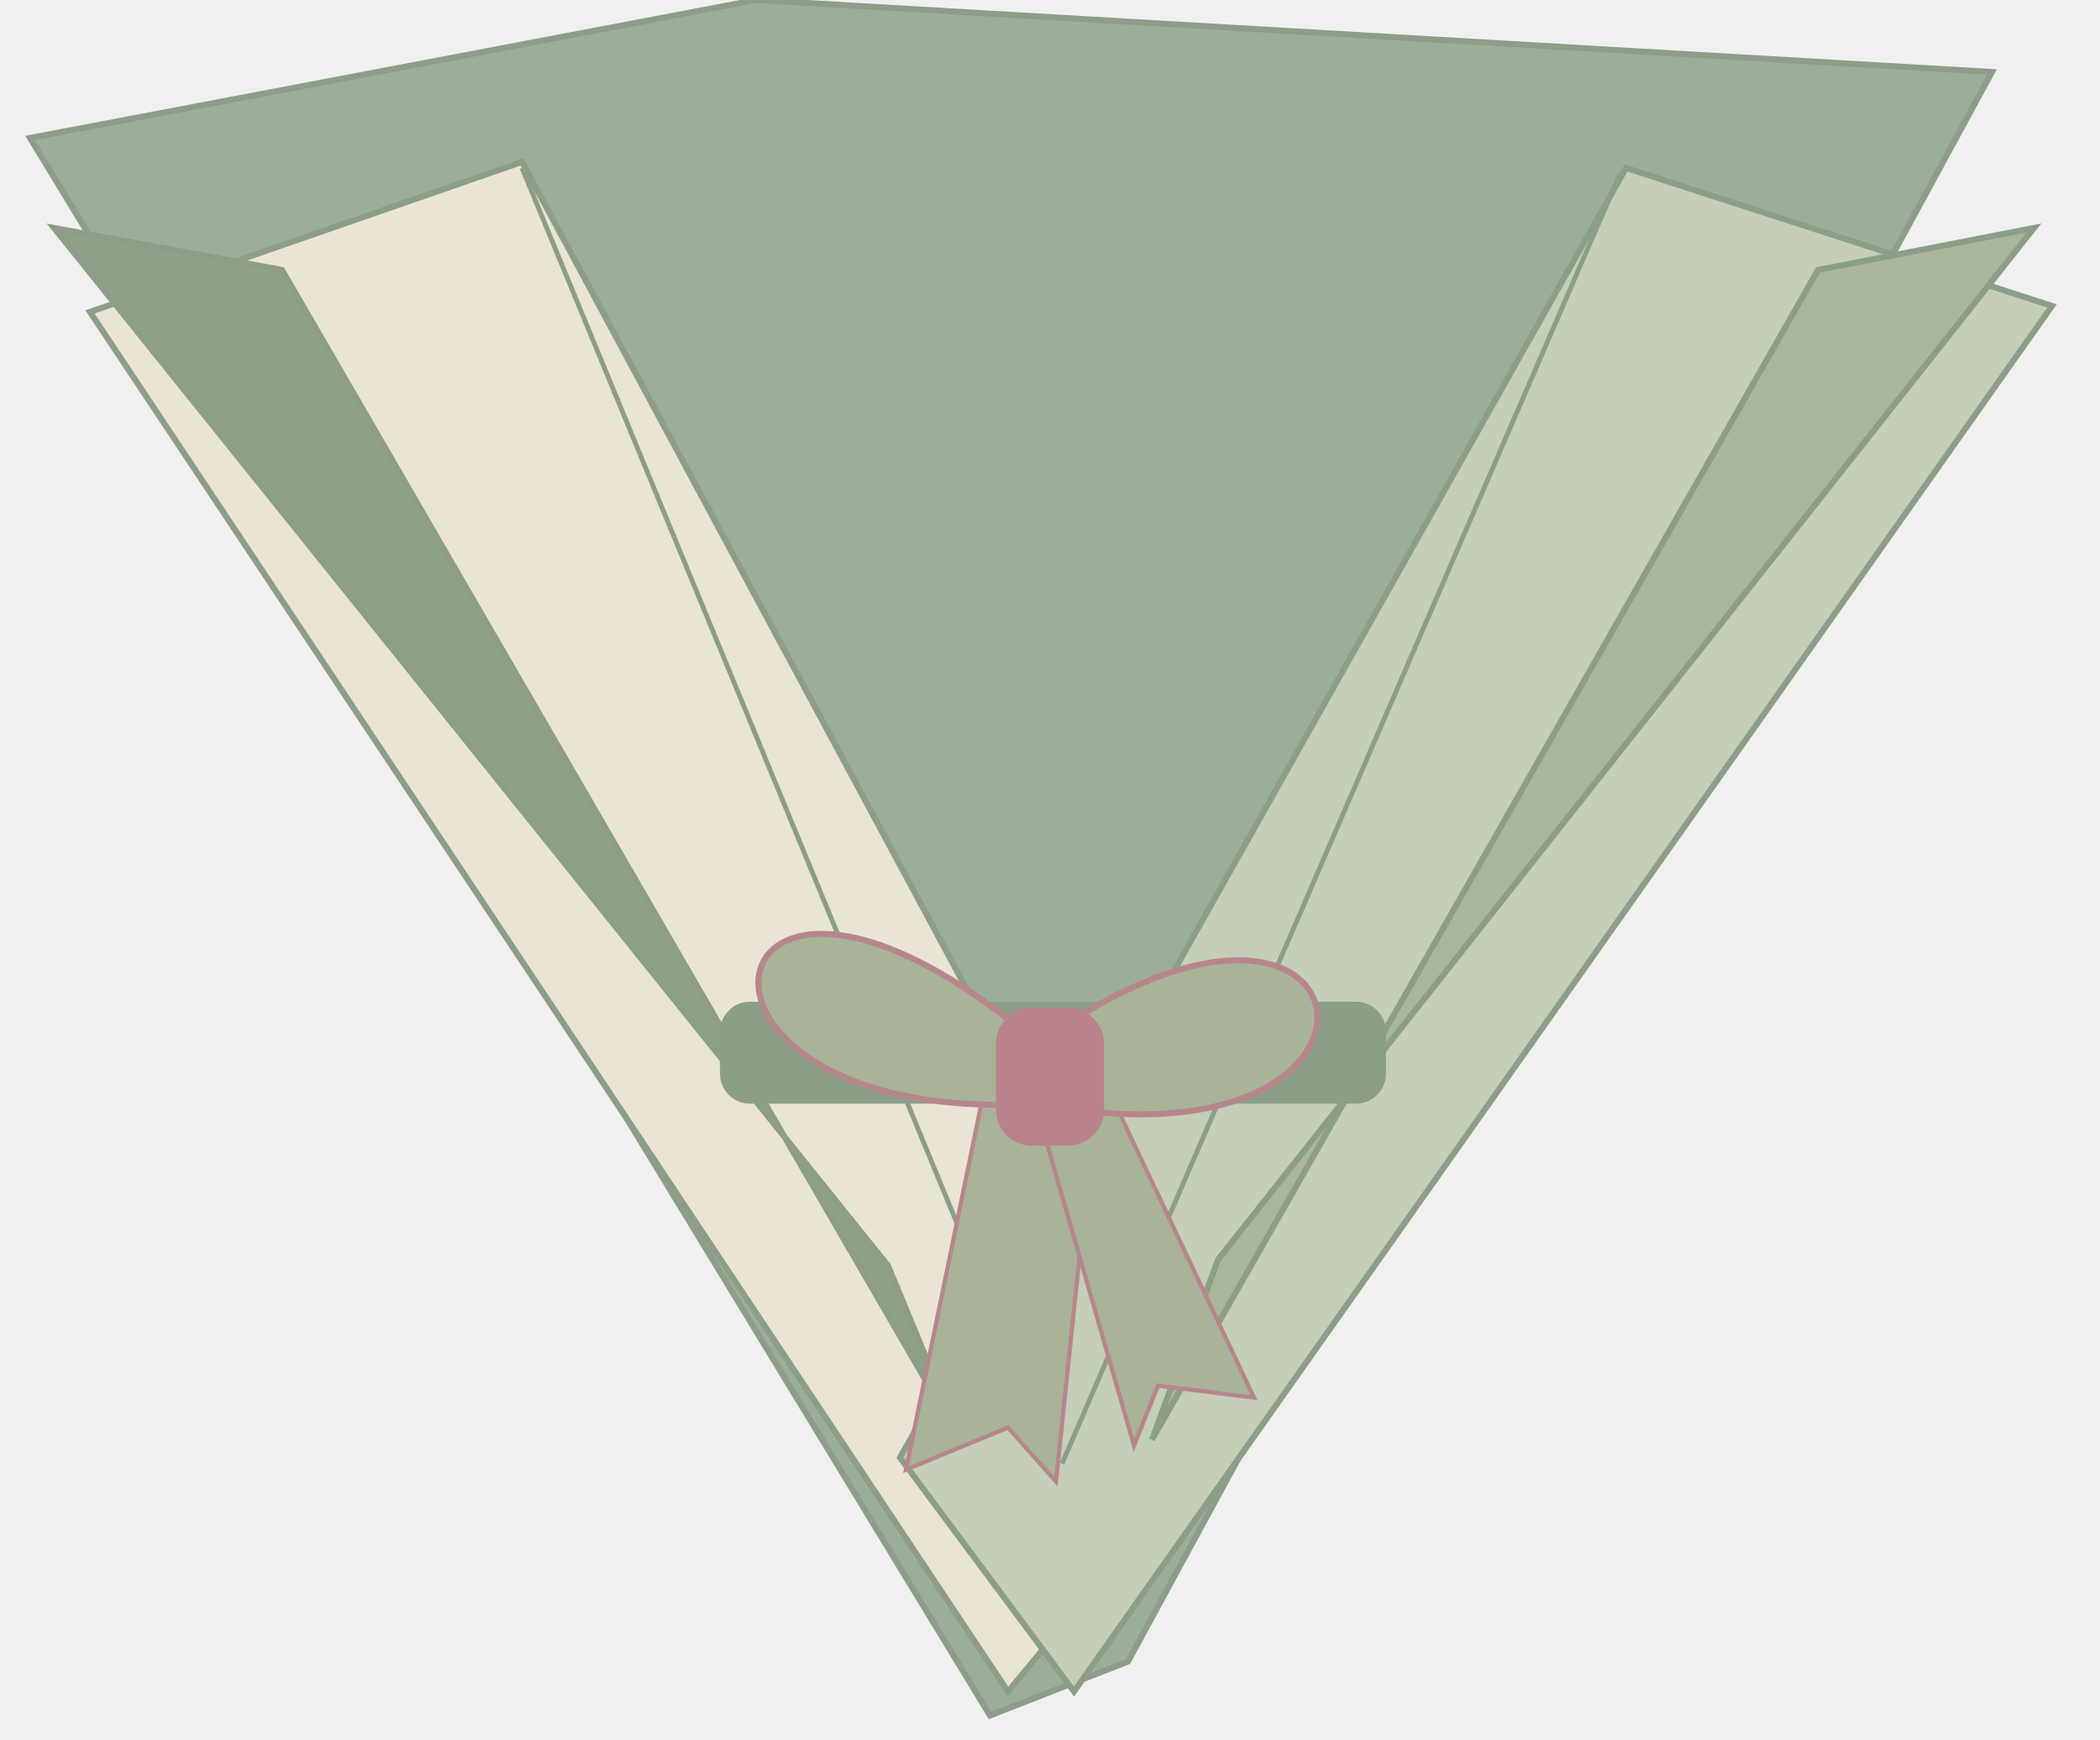
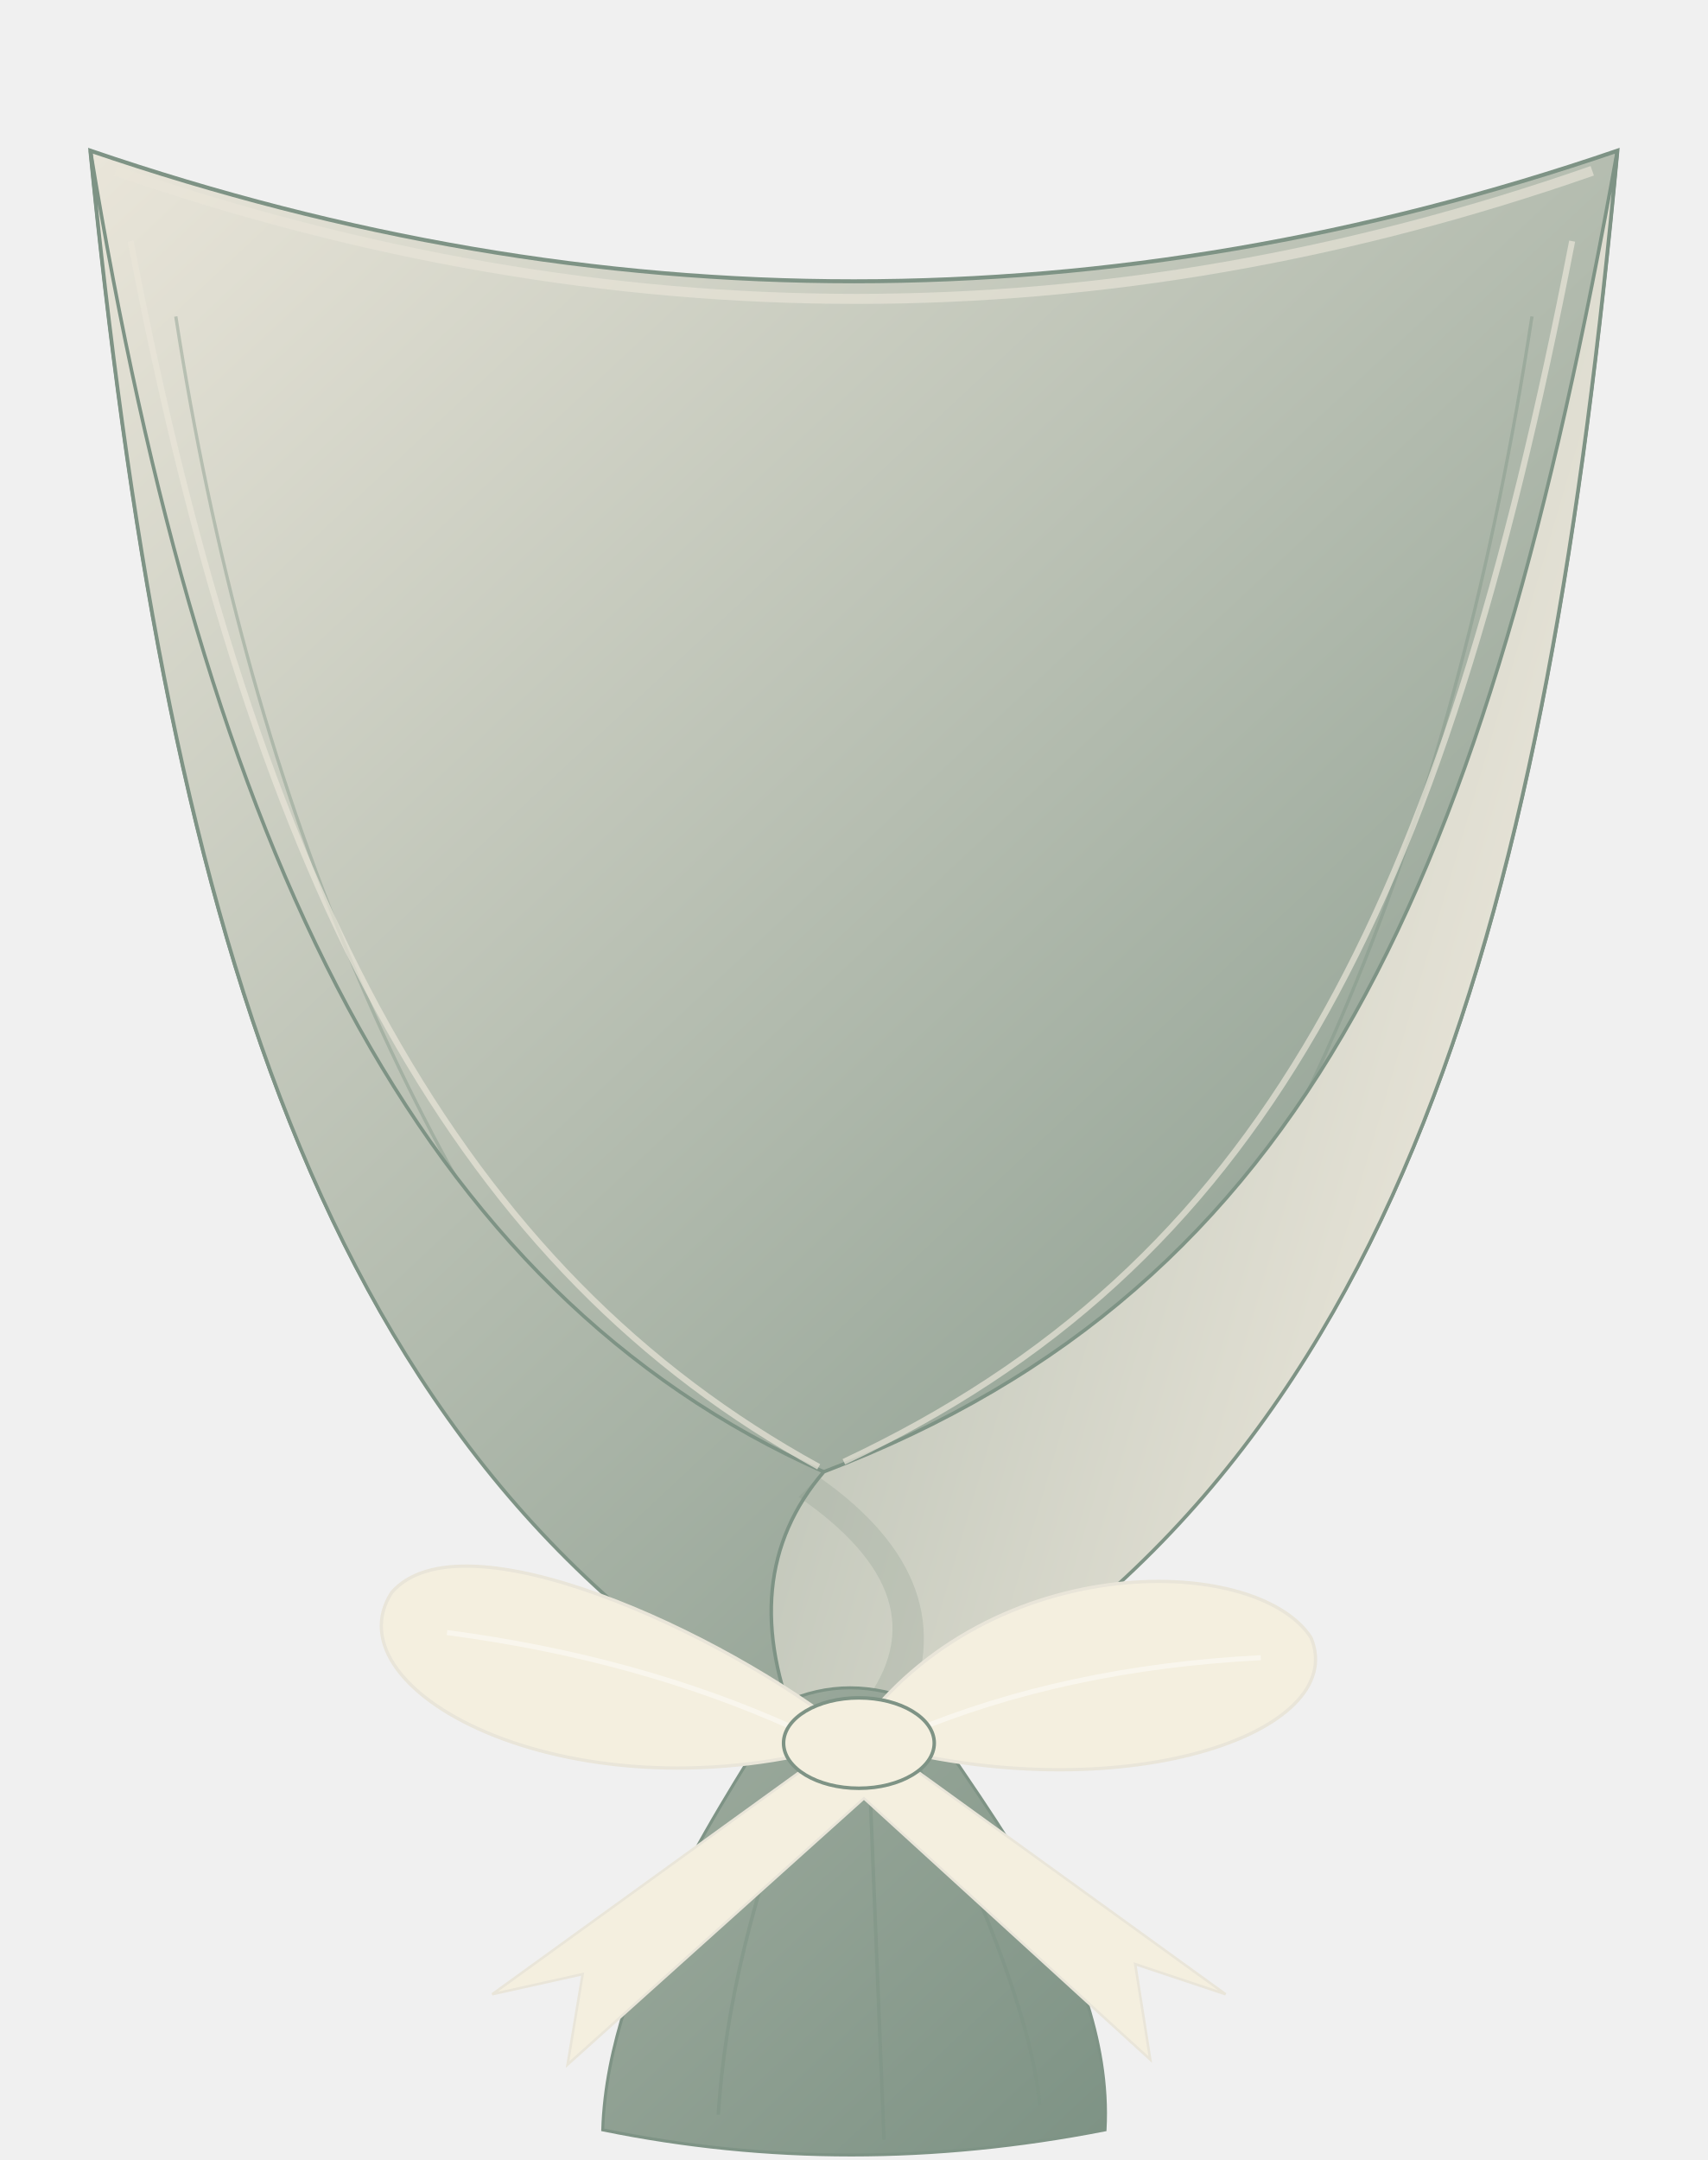
- <svg xmlns="http://www.w3.org/2000/svg" viewBox="0 0 350 290" width="350" height="290">
-   <g>
-     <path d="M5 23L126 0L332 12L188 277L165 286Z" fill="#9cae99" stroke="#8c9e87" stroke-width="1" />
-     <path d="M15 52L87 27L202 241L168 282Z" fill="#e9e4d6" stroke="#8c9e87" stroke-width="1" />
-     <path d="M342 51L271 28L150 243L179 282Z" fill="#c4ceb8" stroke="#8c9e87" stroke-width="1" />
-     <path d="M87 28L176 244M270 29L177 244" fill="none" stroke="#8c9e87" stroke-width="0.8" />
+ <svg xmlns="http://www.w3.org/2000/svg" width="340" height="430" viewBox="0 0 340 430">
+   <defs>
+     <linearGradient id="two-tone-wrap-paper" gradientUnits="userSpaceOnUse" x1="20" y1="30" x2="310" y2="340">
+       <stop offset="0" stop-color="#e9e5d9" />
+       <stop offset="1" stop-color="#7e9385" />
+     </linearGradient>
+     <linearGradient id="two-tone-wrap-edge" gradientUnits="userSpaceOnUse" x1="0" y1="0" x2="340" y2="100">
+       <stop offset="0" stop-color="#7e9385" />
+       <stop offset="1" stop-color="#e9e5d9" />
+     </linearGradient>
+   </defs>
+   <g transform="scale(1 1)">
+     <path d="M18 30Q170 82 322 30C308 180 280 291 181 344Q170 352 159 344C62 291 33 180 18 30Z" fill="url(#two-tone-wrap-paper)" stroke="#7e9385" stroke-width=".8" />
+     <path d="M23 34Q171 85 317 34" fill="none" stroke="#e9e5d9" stroke-width="2" opacity=".65" />
+     <path d="M35 63Q57 205 131 293M305 63Q282 213 211 293" fill="none" stroke="#7e9385" stroke-width=".65" opacity=".4" />
  </g>
-   <path d="M9 38L47 45L160 240L148 211Z" fill="#8fa089" stroke="#8c9e87" stroke-width="1" />
-   <path d="M339 38L303 45L192 240L203 210Z" fill="#a9b69c" stroke="#8c9e87" stroke-width="1" />
-   <rect x="120" y="167" width="111" height="17" rx="5" fill="#8c9e87" />
-   <path d="M165 177L151 245L168 238L176 247L183 180" fill="#a8b398" stroke="#b7868d" stroke-width="0.7" />
-   <path d="M183 178L209 233L193 231L189 241L172 182" fill="#a8b398" stroke="#b7868d" stroke-width="0.7" />
-   <path d="M173 174C117 126 105 188 173 184C240 197 230 133 173 174Z" fill="#a8b398" stroke="#b7868d" stroke-width="1" />
-   <rect x="166" y="168" width="18" height="23" rx="6" fill="#b9828d" />
+   <g transform="scale(1 1)">
+     <path d="M18 30C41 170 83 257 164 293Q192 314 181 345L159 345C62 291 33 180 18 30Z" fill="url(#two-tone-wrap-paper)" stroke="#7e9385" stroke-width=".7" />
+     <path d="M322 30C296 175 261 256 164 293Q146 314 159 345L181 345C280 291 308 180 322 30Z" fill="url(#two-tone-wrap-edge)" stroke="#7e9385" stroke-width=".7" />
+     <path d="M26 48C51 179 92 253 163 292M313 48C287 182 251 252 168 291" fill="none" stroke="#e9e5d9" stroke-width="1.2" opacity=".7" />
+     <path d="M163 294Q193 315 180 342L172 339Q188 318 159 298Z" fill="#7e9385" opacity=".22" />
+     <path d="M156 339Q169 333 183 339C190 353 222 388 220 424Q169 434 120 424C121 391 146 356 156 339Z" fill="url(#two-tone-wrap-paper)" stroke="#7e9385" stroke-width=".6" />
+     <path d="M160 351Q145 389 143 421M173 351L176 426M183 352Q205 397 207 419" fill="none" stroke="#7e9385" stroke-width=".7" opacity=".55" />
+     <path d="M169 345C144 325 92 301 78 317C65 337 115 363 169 347C195 308 250 309 261 326C269 345 223 361 173 347Z" fill="#f4efdf" stroke="#e9e5d9" stroke-width=".65" />
+     <path d="M163 350L98 397L116 393L113 411L172 358L229 410L226 391L244 397L179 350Z" fill="#f4efdf" stroke="#e9e5d9" stroke-width=".5" />
+     <path d="M89 325Q127 330 158 344M251 330Q212 332 181 345" fill="none" stroke="#ffffff" stroke-width="1" opacity=".45" />
+     <ellipse cx="171" cy="347" rx="15" ry="9" fill="#f4efdf" stroke="#7e9385" stroke-width=".7" />
+   </g>
</svg>
